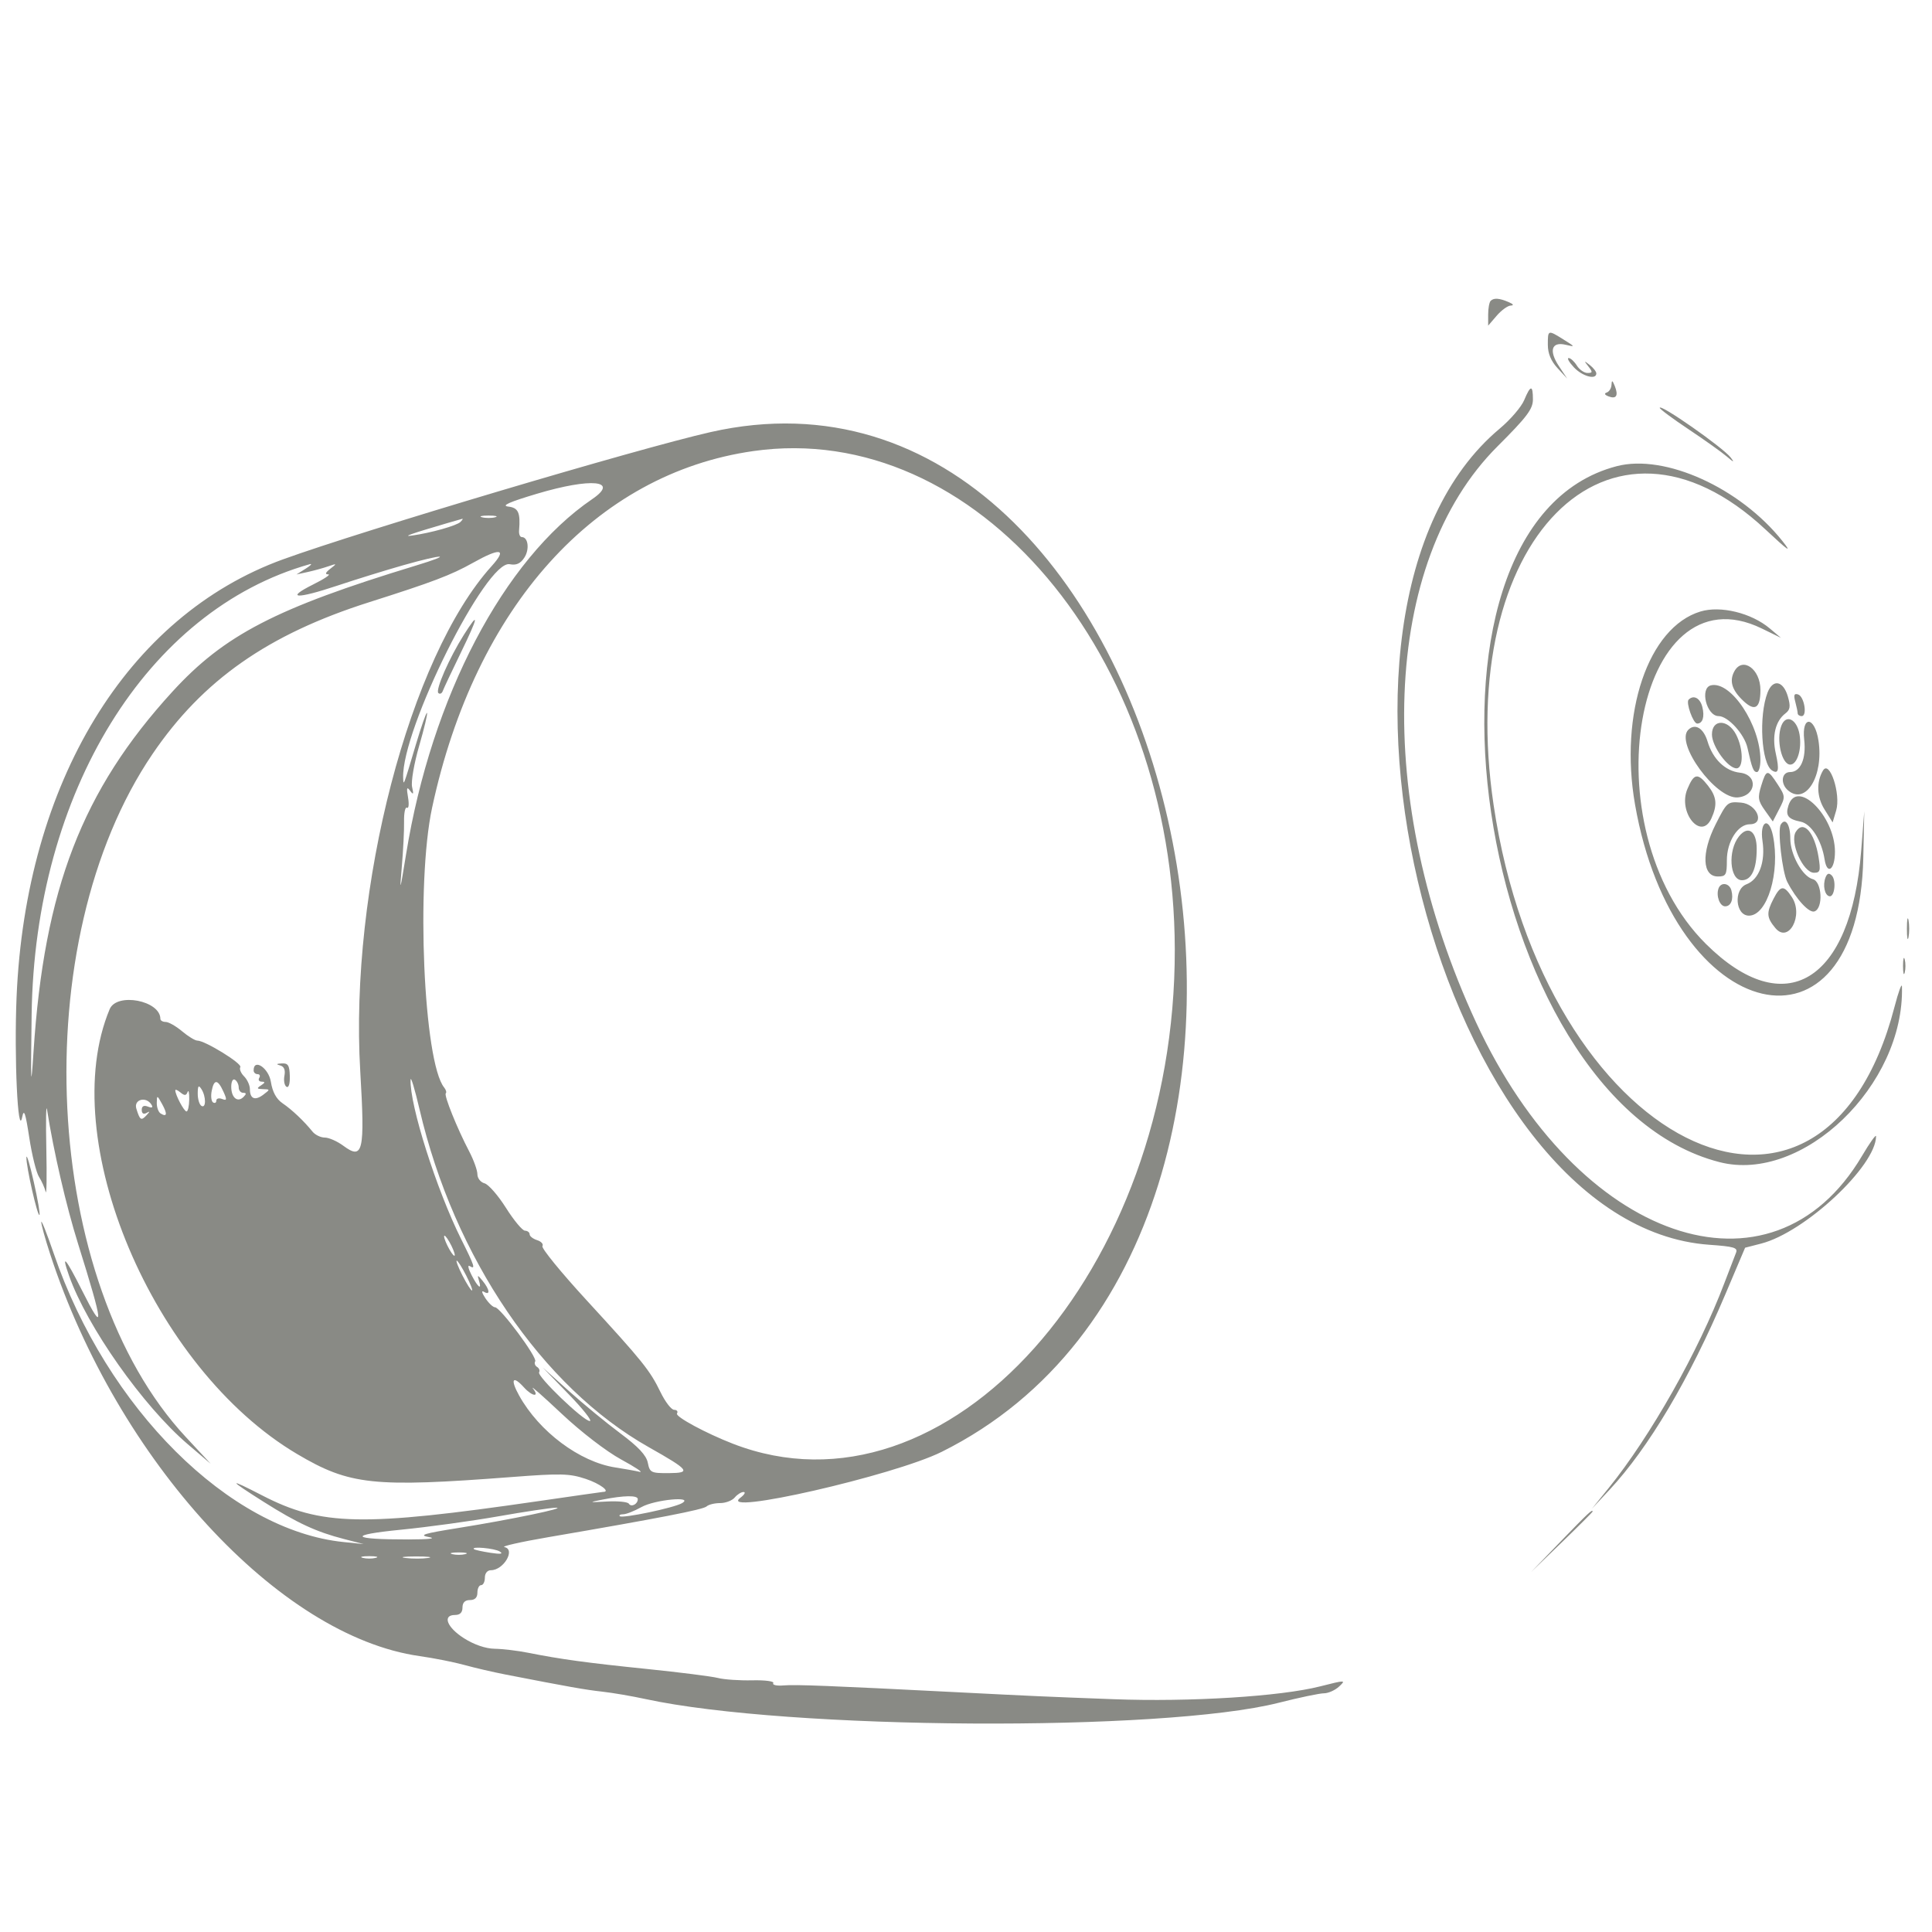
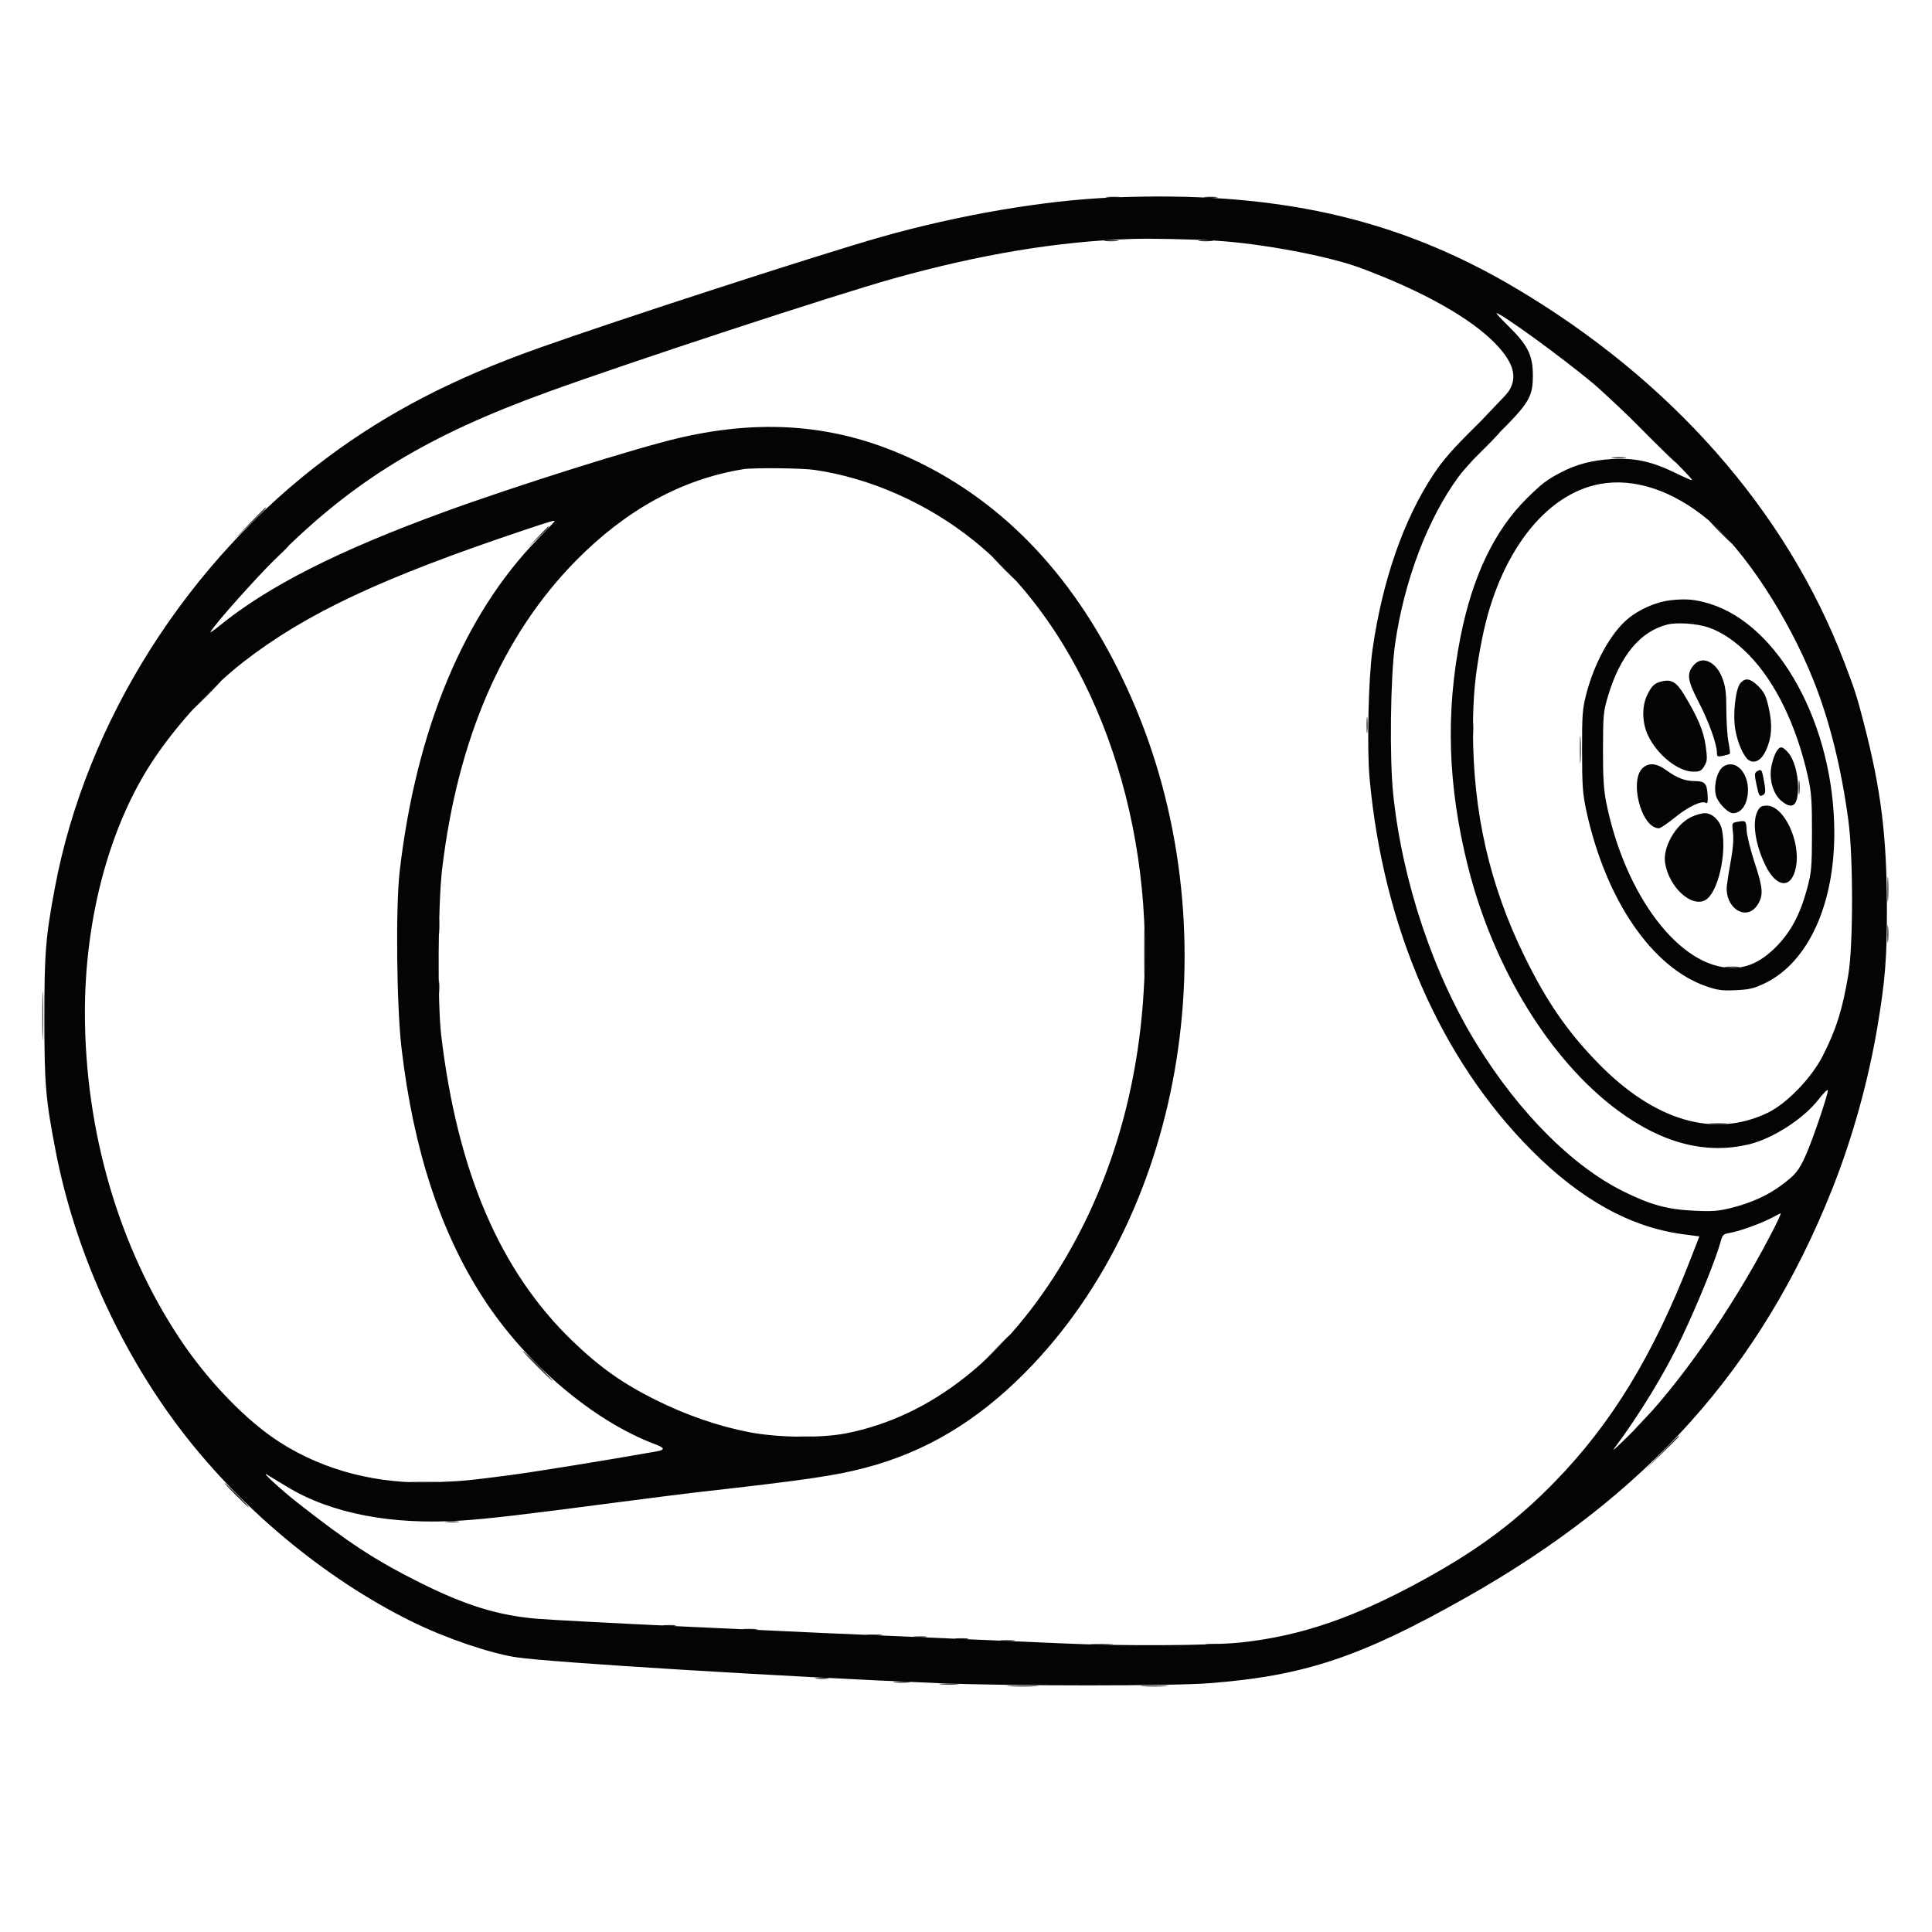
- <svg xmlns="http://www.w3.org/2000/svg" width="518" height="518" viewBox="0 0 518 518" version="1.1">
-   <path d="M 399.667 80.667 C 399.300 81.033, 399 82.678, 399 84.322 L 399 87.311 401.282 84.656 C 402.537 83.195, 404.224 81.968, 405.032 81.930 C 405.969 81.885, 405.777 81.549, 404.500 81 C 401.980 79.917, 400.517 79.816, 399.667 80.667 M 415 92.444 C 415 94.762, 415.848 96.806, 417.592 98.694 L 420.183 101.500 417.998 98.215 C 415.216 94.031, 415.975 91.541, 419.759 92.436 C 422.400 93.061, 422.381 93.010, 419.226 91.042 C 414.993 88.402, 415 88.400, 415 92.444 M 422 98.500 C 424.267 100.913, 428 101.923, 428 100.122 C 428 99.640, 427.212 98.627, 426.250 97.872 C 424.664 96.629, 424.629 96.664, 425.872 98.250 C 427.057 99.761, 427.024 100, 425.631 100 C 424.743 100, 423.455 99.100, 422.768 98 C 422.081 96.900, 421.099 96, 420.585 96 C 420.072 96, 420.708 97.125, 422 98.500 M 432.070 103.167 C 432.032 104.083, 431.460 105.013, 430.801 105.233 C 430.042 105.486, 430.214 105.868, 431.269 106.273 C 433.371 107.079, 433.980 106.072, 432.945 103.500 C 432.310 101.921, 432.126 101.851, 432.070 103.167 M 408.652 107.291 C 407.895 109.101, 404.947 112.533, 402.099 114.917 C 343.753 163.767, 386.102 328.655, 458.301 333.743 C 464.943 334.211, 466.005 334.531, 465.449 335.896 C 465.090 336.778, 463.690 340.425, 462.337 344 C 455.435 362.244, 442.528 385.099, 431.279 399 L 426.828 404.500 431.486 399.500 C 442.067 388.140, 452.930 369.815, 462.596 347.016 L 467.890 334.531 472.195 333.424 C 483.938 330.404, 503 312.596, 503 304.644 C 503 304.040, 501.312 306.402, 499.250 309.893 C 475.035 350.877, 423.010 332.913, 395.774 274.163 C 368.042 214.342, 370.402 150.727, 401.506 119.674 C 409.414 111.778, 411 109.677, 411 107.097 C 411 103.129, 410.369 103.182, 408.652 107.291 M 445 109.355 C 445 109.676, 448.488 112.265, 452.750 115.108 C 457.012 117.951, 461.611 121.228, 462.970 122.389 C 464.860 124.004, 465.107 124.068, 464.022 122.660 C 461.951 119.970, 445 108.114, 445 109.355 M 190.500 115.855 C 171.039 120.266, 97.206 142.239, 75.927 149.953 C 34.068 165.128, 6.876 209.777, 4.443 267.330 C 3.764 283.398, 4.790 305.308, 5.950 299.500 C 6.420 297.146, 6.828 298.331, 7.847 305 C 8.561 309.675, 9.737 314.419, 10.459 315.542 C 11.182 316.665, 11.983 318.465, 12.239 319.542 C 12.495 320.619, 12.577 315.425, 12.421 308 C 12.265 300.575, 12.349 295.850, 12.609 297.500 C 14.381 308.778, 17.727 323.241, 20.938 333.500 C 27.828 355.511, 28.040 358.013, 22 346 C 17.592 337.233, 16.302 335.770, 18.518 342.051 C 23.311 355.635, 38.369 377.001, 50.362 387.232 L 56.500 392.469 49.824 385.294 C 11.168 343.749, 6.710 252.494, 40.879 202.179 C 54.343 182.351, 71.888 170.059, 99 161.457 C 115.980 156.069, 120.933 154.191, 126.735 150.936 C 134.199 146.749, 136.077 147.065, 131.810 151.789 C 109.819 176.130, 93.687 238.168, 96.590 287.230 C 97.869 308.835, 97.350 311.114, 92.047 307.193 C 90.416 305.987, 88.181 305, 87.080 305 C 85.979 305, 84.499 304.282, 83.789 303.405 C 81.483 300.551, 78.296 297.536, 75.758 295.807 C 74.084 294.665, 73.062 292.790, 72.625 290.057 C 72.029 286.328, 68 283.665, 68 287 C 68 287.550, 68.477 288, 69.059 288 C 69.641 288, 69.840 288.450, 69.500 289 C 69.160 289.550, 69.471 290.007, 70.191 290.015 C 71.142 290.026, 71.090 290.296, 70 291 C 68.755 291.805, 68.840 291.977, 70.500 292.016 C 72.453 292.062, 72.455 292.098, 70.603 293.500 C 68.371 295.189, 67 294.623, 67 292.012 C 67 290.984, 66.296 289.439, 65.436 288.579 C 64.576 287.719, 64.126 286.605, 64.436 286.103 C 65.007 285.180, 54.978 279, 52.910 279 C 52.293 279, 50.452 277.875, 48.818 276.500 C 47.184 275.125, 45.206 274, 44.423 274 C 43.640 274, 43 273.630, 43 273.178 C 43 268.259, 31.306 266.024, 29.403 270.578 C 14.891 305.311, 40.871 366.921, 79.708 389.875 C 93.762 398.182, 100.091 398.856, 137.303 396.008 C 150.360 395.008, 152.690 395.069, 157.053 396.518 C 160.866 397.784, 163.823 400, 161.700 400 C 161.535 400, 153.696 401.120, 144.279 402.488 C 97.025 409.355, 86.156 409.125, 70.250 400.921 C 60.954 396.127, 61.087 396.599, 70.750 402.703 C 79.712 408.365, 84.818 410.727, 92.212 412.631 L 97.500 413.993 92.147 413.448 C 61.516 410.332, 28.640 377.621, 14.422 336.112 C 12.611 330.825, 11.100 327.005, 11.065 327.622 C 11.029 328.240, 12.095 332.100, 13.434 336.202 C 31.510 391.574, 74.788 438.679, 112.500 444.027 C 116.350 444.572, 121.750 445.643, 124.500 446.405 C 127.250 447.168, 132.200 448.317, 135.500 448.959 C 152.651 452.298, 156.919 453.054, 161.500 453.562 C 164.250 453.867, 169.425 454.752, 173 455.529 C 211.205 463.830, 311.727 464.427, 342.850 456.538 C 348.357 455.142, 353.812 454, 354.973 454 C 356.134 454, 357.964 453.180, 359.040 452.178 C 360.932 450.414, 360.769 450.413, 353.975 452.138 C 343.283 454.854, 319.130 456.352, 298.500 455.580 C 279.985 454.887, 277.307 454.767, 256 453.682 C 222.648 451.983, 213.236 451.615, 210.135 451.887 C 208.283 452.050, 207.020 451.777, 207.327 451.280 C 207.639 450.775, 205.159 450.440, 201.692 450.520 C 198.287 450.598, 194.150 450.316, 192.500 449.892 C 190.850 449.469, 182.300 448.385, 173.500 447.483 C 157.221 445.814, 150.432 444.887, 141.500 443.113 C 138.750 442.566, 134.758 442.092, 132.630 442.060 C 130.208 442.022, 127.134 440.971, 124.416 439.250 C 119.824 436.342, 118.532 433, 122 433 C 123.333 433, 124 432.333, 124 431 C 124 429.667, 124.667 429, 126 429 C 127.333 429, 128 428.333, 128 427 C 128 425.900, 128.450 425, 129 425 C 129.550 425, 130 424.100, 130 423 C 130 421.817, 130.667 421, 131.633 421 C 135.038 421, 138.304 415.404, 135.250 414.802 C 134.287 414.612, 139.575 413.416, 147 412.143 C 176.633 407.064, 188.543 404.750, 189.450 403.895 C 189.973 403.403, 191.605 403, 193.078 403 C 194.550 403, 196.315 402.325, 197 401.500 C 197.685 400.675, 198.752 400.014, 199.372 400.032 C 199.993 400.049, 199.600 400.746, 198.500 401.580 C 191.988 406.517, 239.715 395.623, 252.500 389.254 C 371.186 330.126, 316.138 87.381, 190.500 115.855 M 202 120.936 C 159.577 126.974, 127.428 162.657, 115.855 216.551 C 111.496 236.852, 113.566 284.781, 119.096 291.592 C 119.584 292.193, 119.776 292.891, 119.523 293.144 C 118.993 293.674, 122.562 302.529, 125.797 308.710 C 127.009 311.026, 128 313.786, 128 314.844 C 128 315.901, 128.859 316.991, 129.910 317.266 C 130.960 317.541, 133.548 320.503, 135.660 323.850 C 137.772 327.196, 140.063 329.949, 140.750 329.967 C 141.438 329.985, 142 330.420, 142 330.933 C 142 331.446, 142.907 332.153, 144.015 332.505 C 145.123 332.856, 145.761 333.577, 145.434 334.107 C 145.107 334.636, 150.388 341.113, 157.169 348.499 C 172.393 365.080, 174.231 367.365, 177.105 373.279 C 178.366 375.876, 180.010 378, 180.758 378 C 181.506 378, 181.844 378.443, 181.509 378.985 C 180.997 379.813, 189.250 384.273, 196.500 387.085 C 253.829 409.322, 315.167 340.684, 314.980 254.506 C 314.809 175.442, 261.538 112.463, 202 120.936 M 433.500 124.983 C 372.605 140.785, 395.338 294.757, 461.051 311.591 C 483.306 317.293, 510.665 290.953, 509.945 264.520 C 509.915 263.409, 509.011 265.875, 507.937 270 C 488.556 344.446, 413.985 306.862, 400.459 215.831 C 389.916 144.876, 431.436 102.788, 473.340 141.952 C 479.490 147.701, 480.591 148.461, 477.958 145.141 C 466.586 130.805, 446.377 121.642, 433.500 124.983 M 144 132.373 C 136.573 134.585, 134.305 135.593, 136.250 135.816 C 138.982 136.131, 139.574 137.434, 139.170 142.250 C 139.090 143.213, 139.420 144, 139.905 144 C 141.619 144, 142.026 147.312, 140.583 149.514 C 139.530 151.121, 138.432 151.614, 136.661 151.275 C 130.385 150.076, 107.665 195.585, 108.092 208.500 C 108.170 210.861, 108.126 210.974, 111.495 199.647 C 112.943 194.778, 114.288 190.955, 114.485 191.151 C 114.681 191.348, 113.733 195.332, 112.378 200.004 C 111.013 204.714, 110.170 209.614, 110.488 211 C 110.946 213, 110.838 213.200, 109.946 212 C 109.077 210.830, 108.957 211.227, 109.401 213.800 C 109.714 215.615, 109.584 216.861, 109.112 216.569 C 108.640 216.277, 108.290 217.943, 108.335 220.269 C 108.380 222.596, 108.103 228.100, 107.719 232.500 C 107.104 239.546, 107.243 239.128, 108.883 229 C 115.701 186.901, 135.049 149.991, 158.772 133.828 C 166.166 128.791, 158.549 128.041, 144 132.373 M 129.250 138.689 C 130.213 138.941, 131.787 138.941, 132.750 138.689 C 133.713 138.438, 132.925 138.232, 131 138.232 C 129.075 138.232, 128.287 138.438, 129.250 138.689 M 120 140.232 C 110.132 143.129, 107.712 143.984, 110.500 143.589 C 115.581 142.868, 122.451 140.934, 123.450 139.943 C 123.973 139.424, 124.198 139.046, 123.950 139.102 C 123.703 139.158, 121.925 139.667, 120 140.232 M 108.131 151.544 C 103.528 152.848, 95.540 155.321, 90.379 157.040 C 79.417 160.692, 76.310 160.519, 84.003 156.686 C 86.967 155.209, 88.768 154, 88.005 154 C 87.067 154, 87.246 153.512, 88.559 152.494 C 90.403 151.064, 90.375 151.031, 88 151.848 C 86.625 152.320, 84.150 153.002, 82.500 153.362 L 79.500 154.016 82 152.439 C 83.375 151.572, 83.825 151.052, 83 151.285 C 39.451 163.578, 9.302 212.419, 8.482 272 C 8.217 291.276, 8.291 292.696, 8.994 281.909 C 11.834 238.350, 22.034 211.913, 46.204 185.468 C 60.121 170.240, 74.012 163.043, 111.500 151.638 C 121.790 148.507, 119.118 148.433, 108.131 151.544 M 455.914 163.956 C 441.906 168.201, 434.104 191.218, 438.376 215.695 C 448.748 275.122, 498.390 286.725, 499.578 230 L 499.840 217.500 499.015 228.060 C 496.259 263.356, 478.512 274.042, 457.414 253.112 C 425.996 221.944, 438.358 151.944, 472.355 168.507 L 477.500 171.013 474.500 168.491 C 469.558 164.335, 461.306 162.321, 455.914 163.956 M 124.344 170.247 C 120.433 176.443, 116.680 185.022, 117.534 185.814 C 117.941 186.191, 118.472 185.946, 118.714 185.270 C 118.956 184.593, 121.129 179.981, 123.544 175.020 C 128.296 165.255, 128.586 163.527, 124.344 170.247 M 464.980 180.038 C 463.605 182.607, 464.368 185.058, 467.443 187.947 C 470.527 190.843, 472 189.890, 472 184.998 C 472 179.352, 467.172 175.941, 464.980 180.038 M 458.750 183.745 C 455.678 184.450, 457.542 192, 460.788 192 C 463.302 192, 467.713 196.848, 468.522 200.500 C 469.742 206.013, 470.129 207, 471.067 207 C 471.580 207, 471.997 205.537, 471.994 203.750 C 471.978 194.412, 464.103 182.517, 458.750 183.745 M 473.915 185.677 C 471.490 191.954, 472.238 204.793, 475.134 206.583 C 476.845 207.640, 477.104 206.420, 476.111 201.997 C 475.057 197.307, 476.021 193.313, 478.698 191.278 C 479.977 190.305, 480.114 189.389, 479.367 186.785 C 478.141 182.511, 475.357 181.945, 473.915 185.677 M 481.335 188.116 C 481.686 189.427, 481.979 190.838, 481.986 191.250 C 481.994 191.662, 482.480 192, 483.066 192 C 484.626 192, 483.749 186.736, 482.098 186.193 C 481.053 185.850, 480.859 186.339, 481.335 188.116 M 452.748 187.585 C 451.962 188.371, 453.972 194, 455.039 194 C 456.514 194, 457.081 192.172, 456.422 189.546 C 455.825 187.168, 454.091 186.242, 452.748 187.585 M 477.607 194.582 C 476.174 198.317, 477.709 205, 480 205 C 481.859 205, 483.146 200.823, 482.487 196.925 C 481.788 192.783, 478.840 191.368, 477.607 194.582 M 459 196.923 C 459 200.111, 463.275 206, 465.589 206 C 467.497 206, 467.430 200.732, 465.474 196.950 C 463.306 192.758, 459 192.740, 459 196.923 M 483.736 198.354 C 484.309 203.431, 482.752 207, 479.965 207 C 477.620 207, 477.288 210.164, 479.445 211.954 C 484.191 215.893, 488.983 208.039, 487.572 198.635 C 486.578 192.001, 482.991 191.738, 483.736 198.354 M 452.655 195.678 C 449.077 199.256, 460.077 214.290, 465.915 213.801 C 470.935 213.380, 471.435 207.713, 466.500 207.170 C 462.564 206.737, 459.240 203.534, 457.825 198.810 C 456.751 195.226, 454.482 193.851, 452.655 195.678 M 488.770 206.599 C 486.954 209.659, 487.109 213.706, 489.169 217 L 491.359 220.500 492.305 217.317 C 493.612 212.920, 490.543 203.612, 488.770 206.599 M 472.213 210.659 C 471.231 213.858, 471.355 214.690, 473.203 217.286 L 475.317 220.254 477.037 216.928 C 478.698 213.716, 478.684 213.489, 476.629 210.313 C 473.940 206.160, 473.585 206.188, 472.213 210.659 M 452.408 211.566 C 449.811 217.780, 456.092 225.483, 458.839 219.453 C 460.506 215.795, 460.282 213.629, 457.927 210.635 C 455.179 207.141, 454.187 207.308, 452.408 211.566 M 479.503 215.991 C 478.658 218.653, 479.405 219.631, 482.800 220.310 C 485.595 220.869, 488.412 225.317, 489.203 230.417 C 489.877 234.765, 492 233.172, 491.981 228.333 C 491.943 218.720, 481.816 208.703, 479.503 215.991 M 459.974 221.051 C 456.122 228.682, 456.400 235, 460.588 235 C 462.769 235, 463 234.582, 463 230.635 C 463 225.643, 465.958 221, 469.139 221 C 473.307 221, 471.106 215.550, 466.794 215.192 C 463.167 214.891, 463.020 215.018, 459.974 221.051 M 477.451 221.080 C 476.556 222.527, 477.838 233.805, 479.198 236.451 C 481.614 241.153, 485.089 244.903, 486.521 244.354 C 488.887 243.446, 488.501 236.364, 486.050 235.723 C 483.257 234.993, 480.008 229.128, 480.004 224.809 C 480 221.027, 478.677 219.095, 477.451 221.080 M 472.554 225.514 C 473.386 231.058, 471.631 235.809, 468.283 237.082 C 464.734 238.432, 465.269 245.500, 468.921 245.500 C 473.839 245.500, 477.335 233.923, 475.375 224.125 C 474.318 218.840, 471.744 220.108, 472.554 225.514 M 481.485 223.024 C 479.773 225.794, 483.424 234, 486.368 234 C 488.020 234, 488.173 233.484, 487.596 229.875 C 486.514 223.110, 483.512 219.745, 481.485 223.024 M 466.245 224.250 C 463.198 228.058, 463.739 236, 467.044 236 C 469.609 236, 471 233.033, 471 227.566 C 471 222.822, 468.681 221.205, 466.245 224.250 M 489.448 235.274 C 488.652 237.348, 489.218 240.050, 490.500 240.303 C 491.894 240.578, 492.400 236, 491.117 234.717 C 490.382 233.982, 489.880 234.149, 489.448 235.274 M 460.746 238.250 C 460.076 240.241, 461.114 243, 462.533 243 C 464.101 243, 464.840 241.138, 464.221 238.750 C 463.698 236.734, 461.369 236.399, 460.746 238.250 M 475.526 240.950 C 473.563 244.746, 473.638 245.986, 476.005 248.826 C 479.538 253.064, 483.636 245.427, 480.444 240.555 C 478.288 237.265, 477.395 237.336, 475.526 240.950 M 511.272 249 C 511.272 251.475, 511.467 252.488, 511.706 251.250 C 511.944 250.012, 511.944 247.988, 511.706 246.750 C 511.467 245.512, 511.272 246.525, 511.272 249 M 510.232 259 C 510.232 260.925, 510.438 261.712, 510.689 260.750 C 510.941 259.788, 510.941 258.212, 510.689 257.250 C 510.438 256.288, 510.232 257.075, 510.232 259 M 75.103 285.661 C 76.176 285.948, 76.558 286.863, 76.259 288.428 C 76.013 289.714, 76.259 291.042, 76.807 291.381 C 77.401 291.748, 77.762 290.585, 77.703 288.498 C 77.621 285.629, 77.235 285.021, 75.552 285.116 C 74.092 285.199, 73.962 285.356, 75.103 285.661 M 110.084 289.500 C 109.811 296.216, 117.047 319.016, 123.642 332.225 C 127.269 339.489, 127.580 340.477, 125.917 339.449 C 125.322 339.081, 125.559 340.179, 126.443 341.890 C 128.199 345.285, 129.261 346.028, 128.387 343.250 C 127.917 341.756, 128.068 341.784, 129.418 343.441 C 131.309 345.761, 131.498 347.424, 129.750 346.352 C 129.023 345.906, 129.179 346.614, 130.122 348.043 C 131.014 349.394, 132.184 350.500, 132.723 350.500 C 134.125 350.500, 144.135 363.973, 143.498 365.003 C 143.206 365.475, 143.432 366.149, 144 366.500 C 144.568 366.851, 144.811 367.496, 144.541 367.934 C 143.901 368.968, 156.421 381, 158.137 381 C 158.857 381, 156.308 377.769, 152.473 373.821 L 145.500 366.642 152.500 372.929 C 156.350 376.387, 162.565 381.500, 166.312 384.292 C 171.148 387.895, 173.287 390.184, 173.687 392.183 C 174.218 394.838, 174.544 394.998, 179.375 394.967 C 185.431 394.927, 184.825 394.151, 173.954 388.017 C 145.308 371.854, 121.775 337.191, 112.501 297.500 C 111.216 292, 110.128 288.400, 110.084 289.500 M 62 291.382 C 62 294.301, 63.693 295.707, 65.287 294.113 C 66.104 293.296, 66.081 293, 65.200 293 C 64.540 293, 64 292.352, 64 291.559 C 64 290.766, 63.550 289.840, 63 289.500 C 62.435 289.151, 62 289.970, 62 291.382 M 56.751 292.524 C 56.485 293.912, 56.658 295.289, 57.134 295.583 C 57.610 295.877, 58 295.656, 58 295.090 C 58 294.525, 58.690 294.328, 59.533 294.651 C 60.846 295.155, 60.895 294.863, 59.873 292.620 C 58.370 289.323, 57.369 289.292, 56.751 292.524 M 53.015 293.191 C 53.007 294.671, 53.450 296.160, 54 296.500 C 55.277 297.289, 55.277 293.976, 54 292 C 53.242 290.827, 53.027 291.086, 53.015 293.191 M 47 292.331 C 47 293.558, 49.357 298, 50.008 298 C 50.386 298, 50.714 296.538, 50.737 294.750 C 50.760 292.962, 50.560 292.081, 50.292 292.792 C 49.918 293.784, 49.480 293.813, 48.403 292.919 C 47.631 292.279, 47 292.014, 47 292.331 M 42.035 295.691 C 42.016 296.896, 42.480 298.179, 43.067 298.541 C 44.791 299.607, 44.934 298.673, 43.454 295.998 C 42.120 293.589, 42.070 293.578, 42.035 295.691 M 36.557 297.250 C 37.508 300.344, 37.847 300.568, 39.267 299.037 C 40.246 297.981, 40.242 297.852, 39.250 298.412 C 38.488 298.843, 38 298.522, 38 297.590 C 38 296.576, 38.560 296.277, 39.664 296.701 C 40.783 297.131, 41.091 296.957, 40.605 296.170 C 39.180 293.864, 35.794 294.767, 36.557 297.250 M 7.084 310.303 C 6.976 312.618, 10.067 326.267, 10.582 325.751 C 10.797 325.537, 10.116 321.567, 9.070 316.931 C 8.024 312.294, 7.131 309.311, 7.084 310.303 M 119.071 331.500 C 119.071 332.050, 119.714 333.625, 120.500 335 C 121.286 336.375, 121.929 337.050, 121.929 336.500 C 121.929 335.950, 121.286 334.375, 120.500 333 C 119.714 331.625, 119.071 330.950, 119.071 331.500 M 124 342 C 125.122 344.200, 126.266 346, 126.541 346 C 126.816 346, 126.122 344.200, 125 342 C 123.878 339.800, 122.734 338, 122.459 338 C 122.184 338, 122.878 339.800, 124 342 M 139.186 374.166 C 144.570 383.859, 155.436 391.977, 165 393.452 C 167.475 393.834, 170.400 394.360, 171.500 394.621 C 172.600 394.883, 170.377 393.397, 166.560 391.319 C 162.562 389.142, 155.782 383.930, 150.563 379.020 C 145.582 374.334, 142.123 371.288, 142.876 372.250 C 144.772 374.674, 142.725 374.459, 140.500 372 C 137.445 368.625, 136.747 369.775, 139.186 374.166 M 161.500 402.075 C 157.740 402.819, 157.816 402.849, 162.780 402.577 C 165.684 402.418, 168.302 402.680, 168.599 403.160 C 169.236 404.191, 171 403.295, 171 401.941 C 171 400.868, 167.339 400.920, 161.500 402.075 M 172.016 404.057 C 170.099 405.126, 167.887 406, 167.099 406 C 166.311 406, 165.900 406.233, 166.184 406.518 C 166.852 407.186, 180.693 404.284, 182.853 403.023 C 186.211 401.062, 175.566 402.078, 172.016 404.057 M 133.500 406.572 C 126.350 407.830, 114.650 409.436, 107.500 410.141 C 93.041 411.566, 93.966 412.773, 109.500 412.750 C 114.996 412.742, 117.137 412.494, 115 412.113 C 112.129 411.601, 113.567 411.160, 123 409.658 C 136.754 407.467, 152.506 404.187, 149 404.244 C 147.625 404.266, 140.650 405.313, 133.500 406.572 M 418.477 413.250 L 410.500 421.500 418.750 413.523 C 423.288 409.136, 427 405.424, 427 405.273 C 427 404.544, 425.885 405.588, 418.477 413.250 M 127.083 415.358 C 127.313 415.556, 129.300 415.993, 131.500 416.330 C 134.224 416.748, 135.021 416.638, 134 415.987 C 132.634 415.116, 126.113 414.523, 127.083 415.358 M 121.250 416.689 C 122.213 416.941, 123.787 416.941, 124.750 416.689 C 125.713 416.438, 124.925 416.232, 123 416.232 C 121.075 416.232, 120.287 416.438, 121.250 416.689 M 97.250 417.689 C 98.213 417.941, 99.787 417.941, 100.750 417.689 C 101.713 417.438, 100.925 417.232, 99 417.232 C 97.075 417.232, 96.287 417.438, 97.250 417.689 M 108.768 417.725 C 110.565 417.947, 113.265 417.943, 114.768 417.715 C 116.271 417.486, 114.800 417.304, 111.500 417.310 C 108.200 417.315, 106.971 417.502, 108.768 417.725" stroke="none" fill="#898a85" fill-rule="evenodd" />
+ <svg xmlns="http://www.w3.org/2000/svg" width="1024" height="1024" viewBox="0 0 1024 1024" version="1.1">
+   <path d="M 586.750 104.723 C 588.538 104.945, 591.462 104.945, 593.250 104.723 C 595.038 104.502, 593.575 104.320, 590 104.320 C 586.425 104.320, 584.962 104.502, 586.750 104.723 M 638.768 104.725 C 640.565 104.947, 643.265 104.943, 644.768 104.715 C 646.271 104.486, 644.800 104.304, 641.500 104.310 C 638.200 104.315, 636.971 104.502, 638.768 104.725 M 585.750 127.723 C 587.538 127.945, 590.462 127.945, 592.250 127.723 C 594.038 127.502, 592.575 127.320, 589 127.320 C 585.425 127.320, 583.962 127.502, 585.750 127.723 M 635.750 127.723 C 637.538 127.945, 640.462 127.945, 642.250 127.723 C 644.038 127.502, 642.575 127.320, 639 127.320 C 635.425 127.320, 633.962 127.502, 635.750 127.723 M 791.469 216.250 L 785.500 222.500 791.750 216.531 C 795.188 213.249, 798 210.436, 798 210.281 C 798 209.542, 797.013 210.444, 791.469 216.250 M 874.500 232 C 881.634 239.150, 887.696 245, 887.971 245 C 888.246 245, 882.634 239.150, 875.500 232 C 868.366 224.850, 862.304 219, 862.029 219 C 861.754 219, 867.366 224.850, 874.500 232 M 787 236.500 C 782.903 240.625, 779.775 244, 780.050 244 C 780.325 244, 783.903 240.625, 788 236.500 C 792.097 232.375, 795.225 229, 794.950 229 C 794.675 229, 791.097 232.375, 787 236.500 M 854.750 242.723 C 856.538 242.945, 859.462 242.945, 861.250 242.723 C 863.038 242.502, 861.575 242.320, 858 242.320 C 854.425 242.320, 852.962 242.502, 854.750 242.723 M 131.978 277.750 L 123.500 286.500 132.250 278.022 C 140.377 270.148, 141.456 269, 140.728 269 C 140.578 269, 136.641 272.938, 131.978 277.750 M 911.500 282 C 914.766 285.300, 917.662 288, 917.937 288 C 918.212 288, 915.766 285.300, 912.500 282 C 909.234 278.700, 906.338 276, 906.063 276 C 905.788 276, 908.234 278.700, 911.500 282 M 284.966 284.750 L 279.500 290.500 285.250 285.034 C 290.592 279.956, 291.458 279, 290.716 279 C 290.560 279, 287.972 281.587, 284.966 284.750 M 146.966 294.750 L 141.500 300.500 147.250 295.034 C 152.592 289.956, 153.458 289, 152.716 289 C 152.560 289, 149.972 291.587, 146.966 294.750 M 532 301.500 C 535.543 305.075, 538.667 308, 538.942 308 C 539.217 308, 536.543 305.075, 533 301.500 C 529.457 297.925, 526.333 295, 526.058 295 C 525.783 295, 528.457 297.925, 532 301.500 M 109 368.500 C 104.903 372.625, 101.775 376, 102.050 376 C 102.325 376, 105.903 372.625, 110 368.500 C 114.097 364.375, 117.225 361, 116.950 361 C 116.675 361, 113.097 364.375, 109 368.500 M 724.328 384.500 C 724.333 388.350, 724.513 389.802, 724.730 387.728 C 724.946 385.653, 724.943 382.503, 724.722 380.728 C 724.501 378.952, 724.324 380.650, 724.328 384.500 M 780.328 386.500 C 780.333 390.350, 780.513 391.802, 780.730 389.728 C 780.946 387.653, 780.943 384.503, 780.722 382.728 C 780.501 380.952, 780.324 382.650, 780.328 386.500 M 837.382 397.500 C 837.384 404.100, 837.546 406.670, 837.741 403.211 C 837.937 399.752, 837.936 394.352, 837.738 391.211 C 837.540 388.070, 837.380 390.900, 837.382 397.500 M 953.310 417.500 C 953.315 420.800, 953.502 422.029, 953.725 420.232 C 953.947 418.435, 953.943 415.735, 953.715 414.232 C 953.486 412.729, 953.304 414.200, 953.310 417.500 M 1000.374 471.500 C 1000.376 477.550, 1000.541 479.896, 1000.740 476.713 C 1000.939 473.531, 1000.937 468.581, 1000.736 465.713 C 1000.535 462.846, 1000.372 465.450, 1000.374 471.500 M 232.336 491 C 232.336 495.125, 232.513 496.813, 232.728 494.750 C 232.944 492.688, 232.944 489.313, 232.728 487.250 C 232.513 485.188, 232.336 486.875, 232.336 491 M 606.420 504.500 C 606.419 515.500, 606.565 520.136, 606.745 514.803 C 606.924 509.470, 606.925 500.470, 606.746 494.803 C 606.568 489.136, 606.421 493.500, 606.420 504.500 M 1000.336 495 C 1000.336 499.125, 1000.513 500.813, 1000.728 498.750 C 1000.944 496.688, 1000.944 493.313, 1000.728 491.250 C 1000.513 489.188, 1000.336 490.875, 1000.336 495 M 914.750 512.723 C 916.538 512.945, 919.462 512.945, 921.250 512.723 C 923.038 512.502, 921.575 512.320, 918 512.320 C 914.425 512.320, 912.962 512.502, 914.750 512.723 M 22.423 538.500 C 22.424 550.050, 22.570 554.638, 22.747 548.696 C 22.924 542.753, 22.923 533.303, 22.745 527.696 C 22.567 522.088, 22.422 526.950, 22.423 538.500 M 232.310 523.500 C 232.315 526.800, 232.502 528.029, 232.725 526.232 C 232.947 524.435, 232.943 521.735, 232.715 520.232 C 232.486 518.729, 232.304 520.200, 232.310 523.500 M 906.776 595.733 C 909.128 595.945, 912.728 595.942, 914.776 595.727 C 916.824 595.512, 914.900 595.339, 910.500 595.343 C 906.100 595.346, 904.424 595.522, 906.776 595.733 M 527.473 715.250 L 520.500 722.500 527.750 715.527 C 534.484 709.050, 535.457 708, 534.723 708 C 534.571 708, 531.308 711.263, 527.473 715.250 M 284.500 724 C 288.874 728.400, 292.678 732, 292.953 732 C 293.228 732, 289.874 728.400, 285.500 724 C 281.126 719.600, 277.322 716, 277.047 716 C 276.772 716, 280.126 719.600, 284.500 724 M 870.966 752.750 L 865.500 758.500 871.250 753.034 C 876.592 747.956, 877.458 747, 876.716 747 C 876.560 747, 873.972 749.587, 870.966 752.750 M 422.280 761.736 C 424.909 761.943, 428.959 761.940, 431.280 761.731 C 433.601 761.521, 431.450 761.352, 426.500 761.355 C 421.550 761.358, 419.651 761.530, 422.280 761.736 M 880.479 770.250 L 871.500 779.500 880.750 770.521 C 889.341 762.181, 890.455 761, 889.729 761 C 889.580 761, 885.418 765.163, 880.479 770.250 M 218.750 785.740 C 222.188 785.936, 227.813 785.936, 231.250 785.740 C 234.688 785.545, 231.875 785.385, 225 785.385 C 218.125 785.385, 215.313 785.545, 218.750 785.740 M 125 792.500 C 128.543 796.075, 131.667 799, 131.942 799 C 132.217 799, 129.543 796.075, 126 792.500 C 122.457 788.925, 119.333 786, 119.058 786 C 118.783 786, 121.457 788.925, 125 792.500 M 236.768 806.725 C 238.565 806.947, 241.265 806.943, 242.768 806.715 C 244.271 806.486, 242.800 806.304, 239.500 806.310 C 236.200 806.315, 234.971 806.502, 236.768 806.725 M 351.768 861.725 C 353.565 861.947, 356.265 861.943, 357.768 861.715 C 359.271 861.486, 357.800 861.304, 354.500 861.310 C 351.200 861.315, 349.971 861.502, 351.768 861.725 M 393.728 863.722 C 395.503 863.943, 398.653 863.946, 400.728 863.730 C 402.802 863.513, 401.350 863.333, 397.500 863.328 C 393.650 863.324, 391.952 863.501, 393.728 863.722 M 459.728 866.722 C 461.503 866.943, 464.653 866.946, 466.728 866.730 C 468.802 866.513, 467.350 866.333, 463.500 866.328 C 459.650 866.324, 457.952 866.501, 459.728 866.722 M 484.768 867.725 C 486.565 867.947, 489.265 867.943, 490.768 867.715 C 492.271 867.486, 490.800 867.304, 487.500 867.310 C 484.200 867.315, 482.971 867.502, 484.768 867.725 M 506.768 868.725 C 508.565 868.947, 511.265 868.943, 512.768 868.715 C 514.271 868.486, 512.800 868.304, 509.500 868.310 C 506.200 868.315, 504.971 868.502, 506.768 868.725 M 530.750 869.723 C 532.538 869.945, 535.462 869.945, 537.250 869.723 C 539.038 869.502, 537.575 869.320, 534 869.320 C 530.425 869.320, 528.962 869.502, 530.750 869.723 M 579.250 871.735 C 581.862 871.941, 586.138 871.941, 588.750 871.735 C 591.362 871.529, 589.225 871.360, 584 871.360 C 578.775 871.360, 576.638 871.529, 579.250 871.735 M 639.768 871.725 C 641.565 871.947, 644.265 871.943, 645.768 871.715 C 647.271 871.486, 645.800 871.304, 642.500 871.310 C 639.200 871.315, 637.971 871.502, 639.768 871.725 M 432.768 889.725 C 434.565 889.947, 437.265 889.943, 438.768 889.715 C 440.271 889.486, 438.800 889.304, 435.500 889.310 C 432.200 889.315, 430.971 889.502, 432.768 889.725 M 474.250 891.728 C 476.313 891.944, 479.688 891.944, 481.750 891.728 C 483.813 891.513, 482.125 891.336, 478 891.336 C 473.875 891.336, 472.188 891.513, 474.250 891.728 M 498.750 892.732 C 501.087 892.943, 504.913 892.943, 507.250 892.732 C 509.587 892.522, 507.675 892.349, 503 892.349 C 498.325 892.349, 496.413 892.522, 498.750 892.732 M 535.250 893.742 C 538.962 893.934, 545.038 893.934, 548.750 893.742 C 552.462 893.549, 549.425 893.392, 542 893.392 C 534.575 893.392, 531.538 893.549, 535.250 893.742 M 605.789 893.741 C 609.248 893.937, 614.648 893.936, 617.789 893.738 C 620.930 893.540, 618.100 893.380, 611.500 893.382 C 604.900 893.384, 602.330 893.546, 605.789 893.741" stroke="none" fill="#272728" fill-rule="evenodd" />
+   <path d="M 589.500 104.682 C 553.482 106.177, 508.224 113.906, 467 125.603 C 434.385 134.856, 326.819 169.770, 285 184.675 C 240.293 200.610, 206.115 218.293, 174 242.105 C 99.563 297.297, 45.672 382.236, 29.092 470.500 C 24.202 496.534, 23.520 504.964, 23.516 539.500 C 23.511 574.771, 24.195 582.779, 29.585 610.500 C 39.530 661.657, 62.465 713.240, 94.054 755.500 C 126.173 798.470, 171.747 836.586, 218.500 859.581 C 236.085 868.230, 259.256 876.149, 273.500 878.376 C 290.598 881.051, 417.541 888.826, 498 892.128 C 535.583 893.670, 621.052 893.674, 641 892.135 C 691.346 888.250, 721.067 878.330, 777 846.743 C 872.818 792.631, 933.207 725.317, 970.997 630.500 C 981.712 603.614, 990.151 573.392, 995.050 544.352 C 999.155 520.021, 1000.147 507.690, 1000.104 481.500 C 1000.042 443.108, 996.988 418.537, 987.924 383.500 C 984.150 368.910, 983.125 365.709, 977.515 351 C 946.906 270.736, 885.619 201.166, 802.298 152.100 C 739.933 115.376, 675.861 101.098, 589.500 104.682 M 600 126.645 C 560.726 127.929, 519.478 134.774, 473.500 147.638 C 442.133 156.414, 335.254 191.489, 290.572 207.671 C 226.114 231.015, 187.223 254.743, 146.620 295.500 C 134.021 308.147, 114.579 329.989, 111.576 334.870 C 111.113 335.623, 113.287 334.160, 116.408 331.618 C 142.080 310.708, 179.263 291.862, 235.074 271.472 C 272.805 257.687, 337.228 237.391, 360.100 232.084 C 407.238 221.145, 448.220 225.557, 488.905 245.953 C 536.939 270.031, 574.050 311.580, 599.702 370 C 652.766 490.846, 629.089 640.976, 543.321 727.500 C 517.635 753.412, 490.420 769.612, 458.500 777.991 C 442.353 782.229, 426.858 784.477, 368.500 791.047 C 363 791.666, 343.425 794.147, 325 796.561 C 276.236 802.951, 259.032 804.958, 245 805.898 C 207.581 808.403, 175.490 802.214, 152.057 787.972 C 147.900 785.446, 143.150 782.565, 141.500 781.569 C 137.847 779.365, 148.890 789.556, 157.370 796.216 C 184.772 817.734, 198.823 826.930, 222.158 838.617 C 246.378 850.746, 263.468 856.083, 284 857.927 C 297.213 859.114, 416.681 864.830, 505 868.500 C 525.075 869.334, 550.971 870.463, 562.546 871.008 C 594.168 872.498, 642.027 872.248, 658 870.509 C 689.961 867.029, 718.396 857.208, 755.156 836.952 C 783.912 821.106, 803.633 806.348, 824.076 785.376 C 854.182 754.491, 876.133 718.489, 896.003 667.411 L 900.706 655.321 891.944 654.154 C 864.144 650.453, 837.721 635.792, 811.686 609.624 C 763.435 561.124, 733.209 491.733, 725.921 412.730 C 724.451 396.800, 725.275 359.678, 727.434 344.500 C 732.648 307.852, 743.862 275.531, 759.677 251.577 C 764.708 243.957, 770.165 237.721, 782.061 226 C 790.713 217.475, 798.737 208.925, 799.892 207 C 804.321 199.620, 802.161 192.128, 792.776 182.326 C 779.727 168.695, 754.020 154.246, 721 141.982 C 704.152 135.725, 668.951 129.095, 644.500 127.575 C 631.627 126.774, 609.917 126.321, 600 126.645 M 799.679 173.027 C 809.656 182.846, 812.374 188.270, 812.445 198.500 C 812.527 210.392, 810.643 213.541, 792.998 231 C 784.938 238.975, 776.026 248.650, 773.193 252.500 C 756.699 274.917, 744.197 307.844, 739.400 341.500 C 736.952 358.680, 736.425 401.890, 738.431 421 C 743.307 467.448, 759.782 516.532, 783.109 554.105 C 805.425 590.050, 833.535 618.161, 860.500 631.498 C 874.986 638.663, 883.688 641.031, 898.025 641.710 C 907.722 642.169, 910.890 641.917, 917.990 640.122 C 928.213 637.537, 937.040 633.521, 944.172 628.211 C 951.653 622.643, 953.434 620.463, 957.013 612.500 C 960.786 604.102, 969.231 579.194, 968.772 577.816 C 968.593 577.278, 966.393 579.482, 963.884 582.714 C 955.968 592.907, 939.783 603.386, 927.217 606.454 C 904.404 612.023, 881.136 606.065, 857.536 588.611 C 821.636 562.060, 791.582 513.172, 778.072 459.348 C 767.368 416.706, 766.104 377.835, 774.111 337.500 C 780.482 305.404, 792.120 281.101, 809.212 264.204 C 817.223 256.284, 819.879 254.264, 827.500 250.293 C 835.513 246.118, 843.806 243.945, 854.152 243.311 C 866.258 242.570, 875.586 244.583, 887.835 250.583 C 892.601 252.917, 896.654 254.675, 896.841 254.489 C 897.623 253.714, 854.592 211.695, 844 202.891 C 827.245 188.963, 795.622 166, 793.197 166 C 792.836 166, 795.753 169.162, 799.679 173.027 M 394 248.677 C 361.538 253.927, 331.913 270.112, 305.284 297.145 C 266.356 336.662, 242.535 391.600, 234.313 460.822 C 232.127 479.226, 231.836 531.672, 233.826 548.500 C 242.399 620.991, 264.961 673.638, 303.317 710.652 C 317.748 724.580, 330.031 733.288, 347.500 741.978 C 363.717 750.046, 380.688 755.909, 397 759.079 C 412.126 762.019, 435.295 762.294, 448.500 759.691 C 493.847 750.753, 533.630 719.148, 564.099 667.856 C 590.566 623.302, 605.040 571.007, 606.684 514 C 609.348 421.635, 574.044 333.036, 516 286.415 C 491.498 266.735, 460.961 253.227, 431.500 249.035 C 424.787 248.080, 399.200 247.836, 394 248.677 M 848.076 256.513 C 818.814 261.853, 794.537 293.618, 785.592 338.270 C 781.877 356.817, 780.687 368.821, 780.713 387.500 C 780.773 430.773, 789.496 468.969, 807.950 506.755 C 819.561 530.530, 830.674 546.681, 846.892 563.346 C 876.811 594.091, 908.368 603.414, 936.740 589.889 C 946.935 585.029, 960.101 571.435, 966.171 559.500 C 973.280 545.524, 976.550 535.098, 979.660 516.500 C 982.273 500.875, 982.291 454.407, 979.692 435 C 975.954 407.096, 969.820 382.351, 961.349 361 C 947.923 327.162, 924.444 291.363, 905.226 275.427 C 886.543 259.935, 866.208 253.205, 848.076 256.513 M 278 280.905 C 202.288 306.264, 162.299 325.035, 129 350.845 C 110.790 364.959, 90.756 387.298, 78.325 407.349 C 57.088 441.604, 45 488.503, 45 536.637 C 45 599.277, 62.871 660.741, 95.260 709.500 C 110.248 732.063, 130.643 753.166, 148.414 764.500 C 172.106 779.609, 200.643 786.892, 231 785.577 C 246.587 784.901, 246.753 784.886, 269.942 781.905 C 282.065 780.347, 322.739 773.766, 347.774 769.313 C 352.638 768.448, 352.498 767.458, 347.230 765.480 C 314.547 753.209, 278.950 723.031, 256.454 688.525 C 233.522 653.350, 219.125 609.470, 212.808 555.500 C 210.212 533.319, 209.659 480.809, 211.823 462 C 220.451 387.027, 245.809 325.957, 285.026 285.705 C 289.959 280.642, 293.996 276.387, 293.997 276.250 C 294.004 275.647, 291.670 276.326, 278 280.905 M 885.719 318.117 C 877.716 318.971, 868.438 323.064, 862.213 328.486 C 853.474 336.097, 845.055 351.477, 840.858 367.500 C 838.728 375.632, 838.502 378.575, 838.526 398 C 838.548 416.572, 838.861 420.913, 840.821 429.880 C 851.132 477.037, 875.534 512.735, 904.296 522.738 C 910.346 524.842, 912.773 525.160, 920.099 524.810 C 927.393 524.461, 929.834 523.868, 935.627 521.036 C 958.385 509.913, 972.342 479.386, 972.220 441 C 972.040 384.376, 943.061 331.287, 906.174 320.008 C 898.597 317.691, 893.836 317.251, 885.719 318.117 M 883.734 331.025 C 869.440 334.631, 858.838 347.320, 852.391 368.537 C 849.837 376.943, 849.665 378.713, 849.617 397 C 849.579 411.588, 849.999 418.658, 851.281 425.067 C 861.211 474.682, 890.336 513, 918.118 513 C 926.339 513, 933.657 509.525, 941.120 502.075 C 949.071 494.139, 954.090 484.795, 957.777 471.070 C 960.124 462.332, 960.351 459.760, 960.387 441.500 C 960.420 424.401, 960.104 420.050, 958.203 411.500 C 952.228 384.626, 941.029 361.544, 926.974 347.135 C 919.990 339.976, 912.617 334.969, 905.484 332.543 C 899.409 330.477, 888.835 329.739, 883.734 331.025 M 898.051 352.175 C 893.803 356.735, 894.205 360.335, 900.259 371.966 C 905.649 382.322, 910 394.389, 910 398.983 C 910 400.997, 910.355 401.179, 913.177 400.615 C 914.924 400.265, 916.564 399.770, 916.820 399.513 C 917.076 399.257, 916.771 396.487, 916.143 393.357 C 915.514 390.227, 915 382.583, 915 376.371 C 915 367.344, 914.578 363.948, 912.900 359.462 C 909.709 350.932, 902.503 347.396, 898.051 352.175 M 881.256 361.047 C 877.005 361.961, 875.522 363.289, 873.050 368.397 C 870.158 374.370, 870.305 382.965, 873.413 389.640 C 878.253 400.036, 889.392 408.972, 897.534 408.991 C 900.960 408.999, 901.836 408.548, 903.338 406.005 C 904.901 403.359, 904.982 402.104, 904.031 395.270 C 902.937 387.405, 899.856 380.129, 892.452 367.926 C 888.652 361.664, 885.991 360.029, 881.256 361.047 M 922.540 361.956 C 919.895 364.878, 918.337 378.499, 919.722 386.584 C 921.023 394.180, 924.391 401.604, 927.224 403.120 C 930.399 404.819, 933.825 402.649, 936.106 397.494 C 939.100 390.726, 939.502 384.356, 937.504 375.375 C 936.043 368.808, 935.141 366.906, 931.996 363.761 C 927.794 359.559, 925.164 359.057, 922.540 361.956 M 941.563 398.263 C 940.748 399.508, 939.577 402.872, 938.962 405.739 C 937.467 412.714, 939.651 420.688, 944.079 424.413 C 950.074 429.457, 953 427.107, 953 417.247 C 953 409.821, 950.734 402.084, 947.555 398.653 C 944.550 395.412, 943.477 395.342, 941.563 398.263 M 871.326 406.484 C 863.069 412.267, 869.621 439, 879.295 439 C 880.079 439, 883.954 436.365, 887.904 433.145 C 894.728 427.584, 901.886 424.194, 904.021 425.513 C 905.096 426.177, 905.318 425.045, 905.006 420.500 C 904.645 415.250, 903.381 414, 898.433 414 C 893.134 414, 888.889 412.381, 882.996 408.112 C 878.296 404.707, 874.599 404.192, 871.326 406.484 M 913.656 406.133 C 909.728 408.416, 907.652 418.508, 910.122 423.316 C 912.071 427.109, 916.295 431, 918.465 431 C 921.971 431, 924.690 428.289, 925.866 423.619 C 928.696 412.381, 921.251 401.718, 913.656 406.133 M 931.093 408.921 C 929.902 409.675, 929.885 410.746, 930.980 415.906 C 932.300 422.124, 932.595 422.544, 934.705 421.203 C 935.927 420.427, 935.891 418.515, 934.531 411.750 C 933.737 407.797, 933.359 407.487, 931.093 408.921 M 931.526 429.950 C 928.570 435.666, 930.317 447.646, 935.714 458.669 C 941.691 470.875, 949.703 471.267, 951.908 459.462 C 954.451 445.850, 945.475 427, 936.449 427 C 933.698 427, 932.761 427.562, 931.526 429.950 M 896.227 433.116 C 887.953 437.212, 881.212 449.192, 882.543 457.438 C 884.598 470.166, 896.390 481.073, 903.805 477.104 C 910.375 473.588, 915.330 452.821, 912.692 439.862 C 911.701 434.995, 907.608 431, 903.614 431.001 C 901.901 431.001, 898.577 431.953, 896.227 433.116 M 920.188 435.714 C 918.022 436.127, 917.916 436.482, 918.518 441.328 C 918.923 444.584, 918.545 449.834, 917.498 455.500 C 916.583 460.450, 915.595 466.574, 915.303 469.109 C 913.916 481.159, 925.544 488.731, 931.493 479.651 C 934.725 474.718, 934.483 470.832, 930.118 457.620 C 927.848 450.751, 925.881 442.854, 925.746 440.072 C 925.489 434.788, 925.400 434.719, 920.188 435.714 M 939 645.491 C 933.395 648.482, 921.719 652.678, 916.778 653.478 C 913.461 654.015, 912.939 654.511, 911.990 658.038 C 909.515 667.227, 899.967 690.795, 891.494 708.627 C 882.415 727.734, 868.927 749.887, 855.345 768 C 853.902 769.925, 858.752 765.425, 866.123 758 C 889.656 734.295, 917.768 694.131, 938.215 655 C 942.317 647.149, 944.258 642.934, 943.719 643.045 C 943.598 643.070, 941.475 644.171, 939 645.491" stroke="none" fill="#040404" fill-rule="evenodd" />
</svg>
